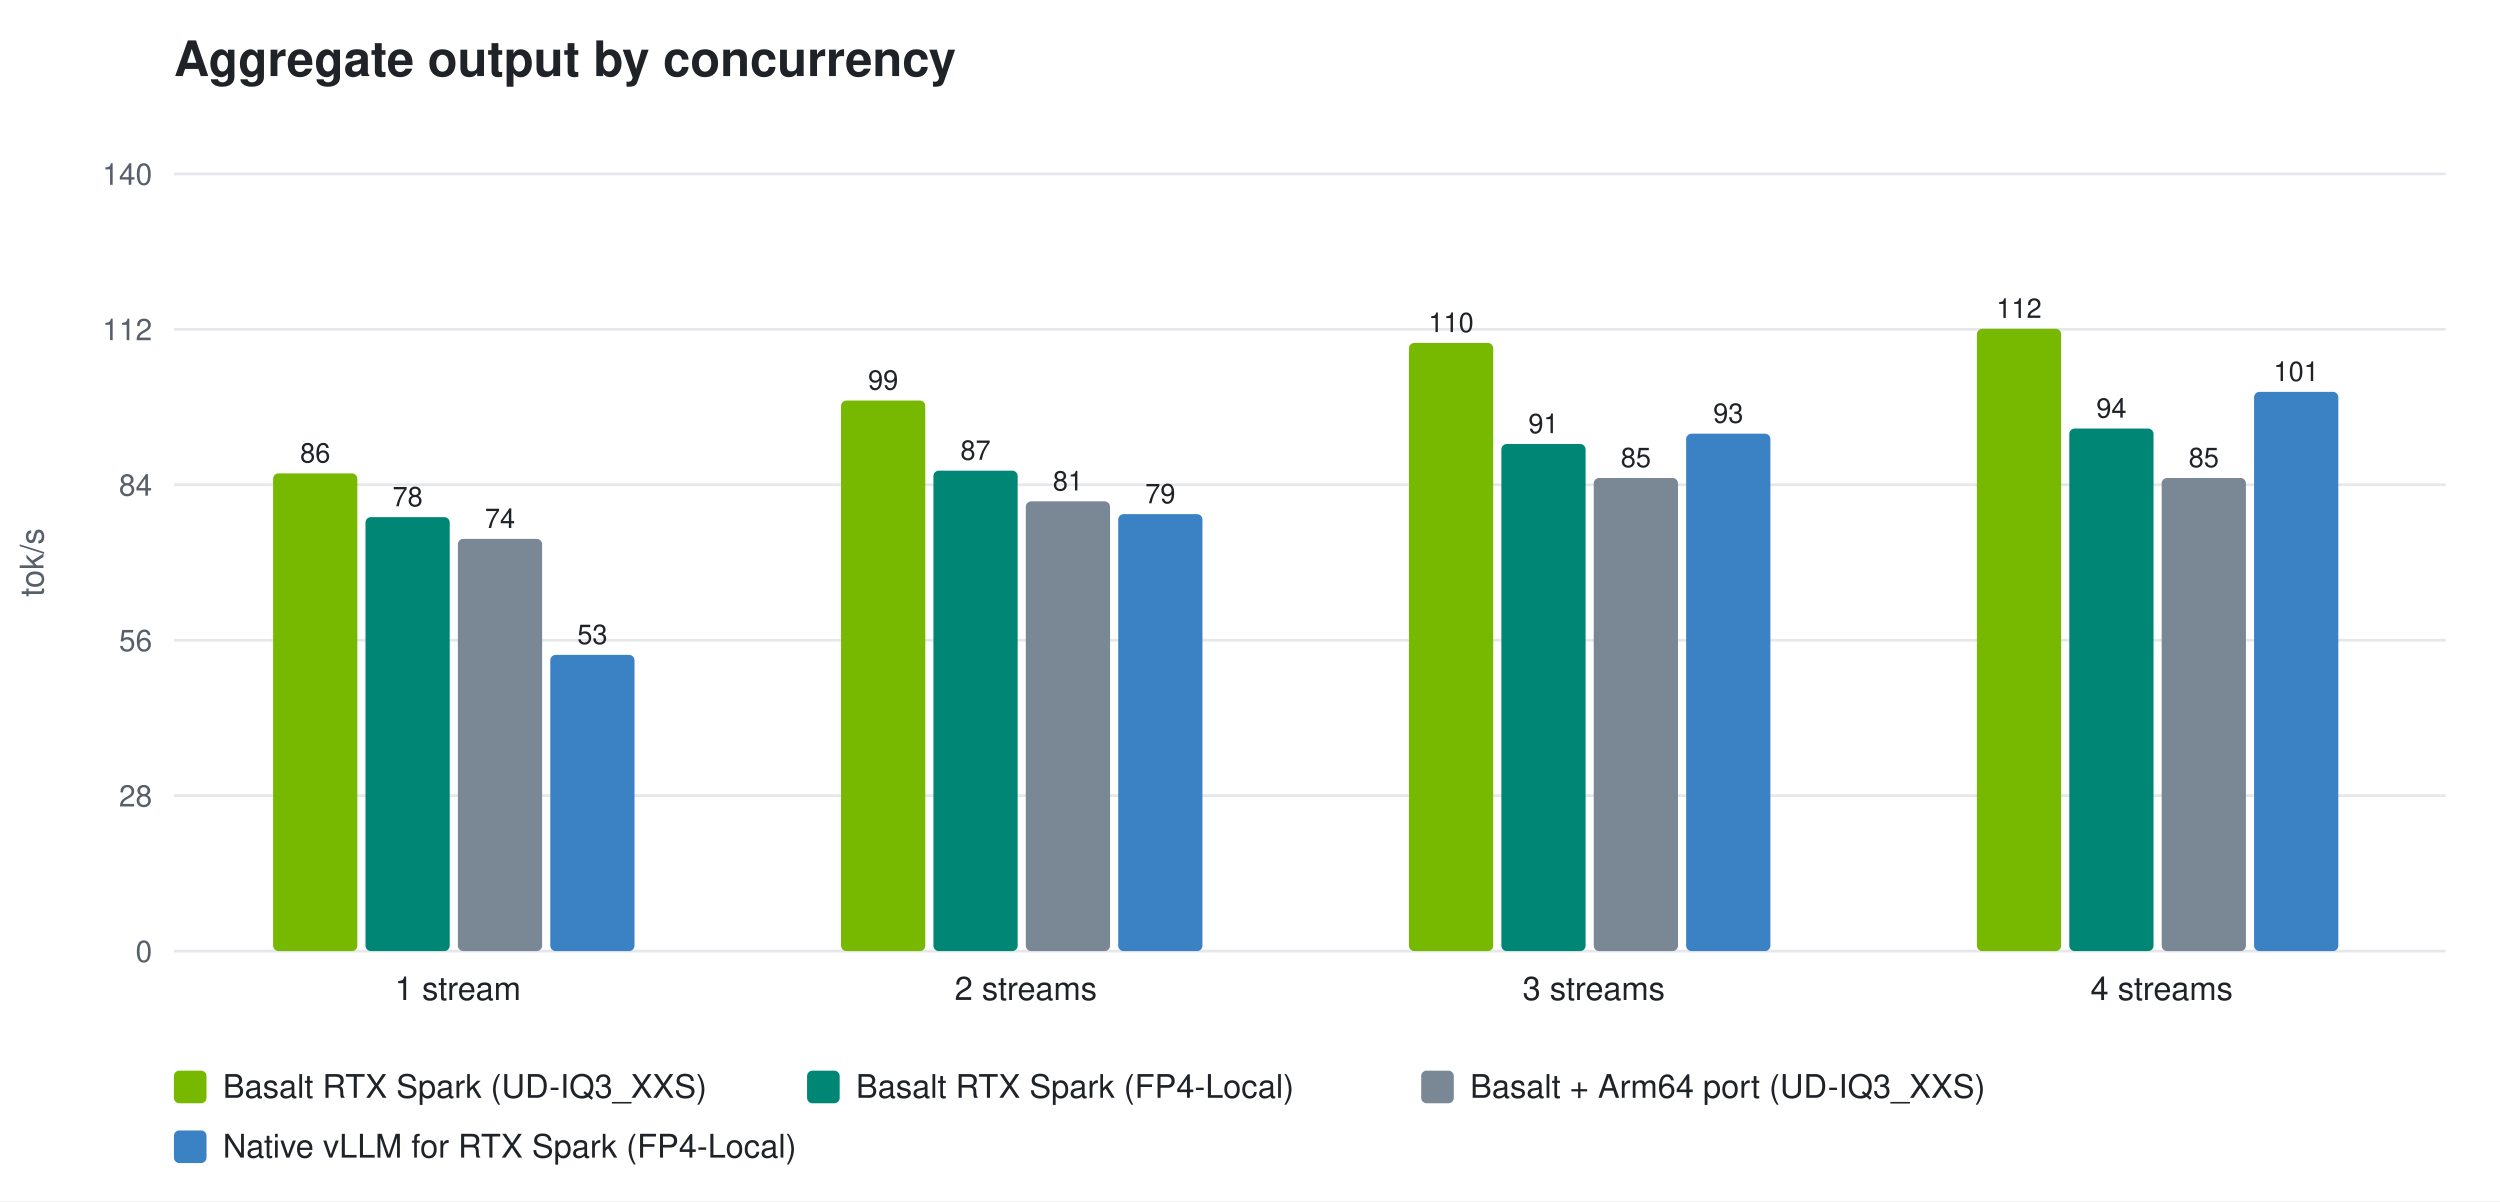
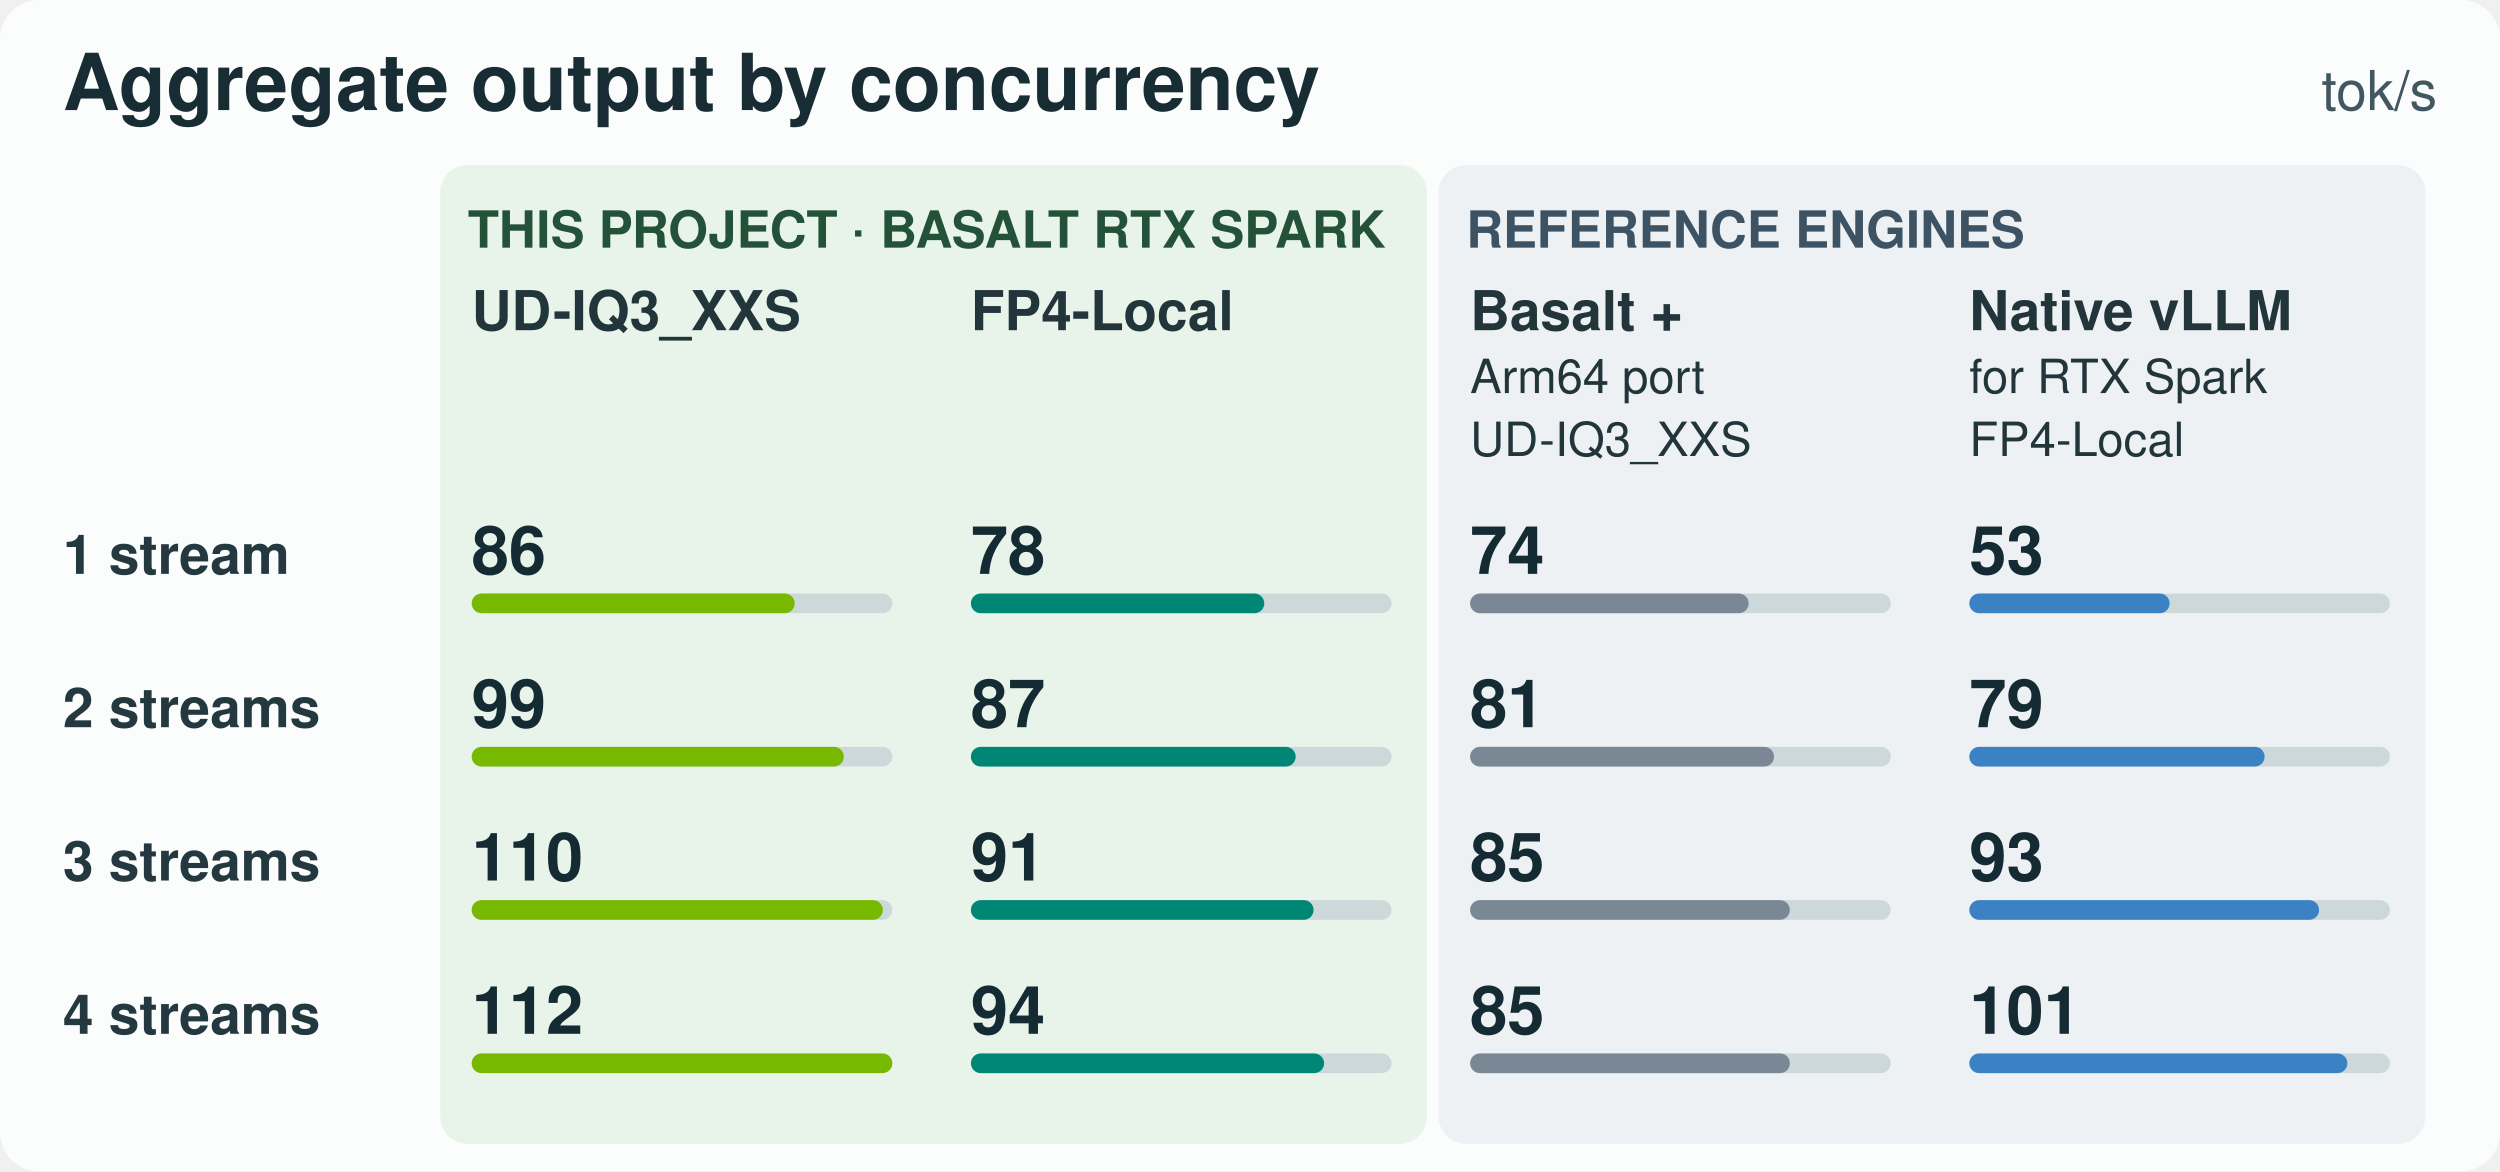
- <svg xmlns="http://www.w3.org/2000/svg" width="920" height="442" viewBox="0 0 920 442" font-family="Segoe UI, Helvetica, Arial, sans-serif">
-   <rect width="920" height="442" fill="#ffffff" />
-   <text x="64" y="28" font-size="18" font-weight="600" fill="#1f2328">Aggregate output by concurrency</text>
-   <line x1="64" y1="350.0" x2="900" y2="350.0" stroke="#e5e7eb" />
-   <text x="56" y="354.0" font-size="11" text-anchor="end" fill="#57606a">0</text>
-   <line x1="64" y1="292.8" x2="900" y2="292.8" stroke="#e5e7eb" />
-   <text x="56" y="296.8" font-size="11" text-anchor="end" fill="#57606a">28</text>
-   <line x1="64" y1="235.6" x2="900" y2="235.6" stroke="#e5e7eb" />
-   <text x="56" y="239.6" font-size="11" text-anchor="end" fill="#57606a">56</text>
-   <line x1="64" y1="178.4" x2="900" y2="178.4" stroke="#e5e7eb" />
-   <text x="56" y="182.4" font-size="11" text-anchor="end" fill="#57606a">84</text>
-   <line x1="64" y1="121.2" x2="900" y2="121.2" stroke="#e5e7eb" />
-   <text x="56" y="125.2" font-size="11" text-anchor="end" fill="#57606a">112</text>
-   <line x1="64" y1="64.0" x2="900" y2="64.0" stroke="#e5e7eb" />
-   <text x="56" y="68.0" font-size="11" text-anchor="end" fill="#57606a">140</text>
-   <text x="16" y="207" font-size="12" fill="#57606a" transform="rotate(-90 16 207)" text-anchor="middle">tok/s</text>
-   <rect x="100.5" y="174.2" width="31.0" height="175.8" rx="2" fill="#76B900" />
-   <text x="116.0" y="170.2" font-size="10" text-anchor="middle" fill="#1f2328">86</text>
-   <rect x="134.5" y="190.3" width="31.0" height="159.7" rx="2" fill="#008675" />
-   <text x="150.0" y="186.3" font-size="10" text-anchor="middle" fill="#1f2328">78</text>
-   <rect x="168.5" y="198.3" width="31.0" height="151.7" rx="2" fill="#7A8794" />
-   <text x="184.0" y="194.3" font-size="10" text-anchor="middle" fill="#1f2328">74</text>
-   <rect x="202.5" y="241.0" width="31.0" height="109.0" rx="2" fill="#3B82C4" />
-   <text x="218.0" y="237.0" font-size="10" text-anchor="middle" fill="#1f2328">53</text>
-   <text x="168.5" y="368" font-size="12" text-anchor="middle" fill="#1f2328">1 stream</text>
-   <rect x="309.5" y="147.4" width="31.0" height="202.6" rx="2" fill="#76B900" />
-   <text x="325.0" y="143.4" font-size="10" text-anchor="middle" fill="#1f2328">99</text>
-   <rect x="343.5" y="173.2" width="31.0" height="176.8" rx="2" fill="#008675" />
-   <text x="359.0" y="169.2" font-size="10" text-anchor="middle" fill="#1f2328">87</text>
-   <rect x="377.5" y="184.5" width="31.0" height="165.5" rx="2" fill="#7A8794" />
-   <text x="393.0" y="180.5" font-size="10" text-anchor="middle" fill="#1f2328">81</text>
-   <rect x="411.5" y="189.2" width="31.0" height="160.8" rx="2" fill="#3B82C4" />
-   <text x="427.0" y="185.2" font-size="10" text-anchor="middle" fill="#1f2328">79</text>
-   <text x="377.5" y="368" font-size="12" text-anchor="middle" fill="#1f2328">2 streams</text>
-   <rect x="518.5" y="126.2" width="31.0" height="223.8" rx="2" fill="#76B900" />
-   <text x="534.0" y="122.2" font-size="10" text-anchor="middle" fill="#1f2328">110</text>
-   <rect x="552.5" y="163.4" width="31.0" height="186.6" rx="2" fill="#008675" />
-   <text x="568.0" y="159.4" font-size="10" text-anchor="middle" fill="#1f2328">91</text>
-   <rect x="586.5" y="175.9" width="31.0" height="174.1" rx="2" fill="#7A8794" />
-   <text x="602.0" y="171.9" font-size="10" text-anchor="middle" fill="#1f2328">85</text>
-   <rect x="620.5" y="159.6" width="31.0" height="190.4" rx="2" fill="#3B82C4" />
-   <text x="636.0" y="155.6" font-size="10" text-anchor="middle" fill="#1f2328">93</text>
-   <text x="586.5" y="368" font-size="12" text-anchor="middle" fill="#1f2328">3 streams</text>
-   <rect x="727.5" y="121.0" width="31.0" height="229.0" rx="2" fill="#76B900" />
-   <text x="743.0" y="117.0" font-size="10" text-anchor="middle" fill="#1f2328">112</text>
-   <rect x="761.5" y="157.7" width="31.0" height="192.3" rx="2" fill="#008675" />
-   <text x="777.0" y="153.7" font-size="10" text-anchor="middle" fill="#1f2328">94</text>
-   <rect x="795.5" y="175.9" width="31.0" height="174.1" rx="2" fill="#7A8794" />
-   <text x="811.0" y="171.9" font-size="10" text-anchor="middle" fill="#1f2328">85</text>
-   <rect x="829.5" y="144.2" width="31.0" height="205.8" rx="2" fill="#3B82C4" />
-   <text x="845.0" y="140.2" font-size="10" text-anchor="middle" fill="#1f2328">101</text>
-   <text x="795.5" y="368" font-size="12" text-anchor="middle" fill="#1f2328">4 streams</text>
-   <rect x="64" y="394" width="12" height="12" rx="2" fill="#76B900" />
-   <text x="82" y="404" font-size="12" fill="#1f2328">Basalt RTX Spark (UD-IQ3_XXS)</text>
-   <rect x="297" y="394" width="12" height="12" rx="2" fill="#008675" />
-   <text x="315" y="404" font-size="12" fill="#1f2328">Basalt RTX Spark (FP4-Local)</text>
-   <rect x="523" y="394" width="12" height="12" rx="2" fill="#7A8794" />
-   <text x="541" y="404" font-size="12" fill="#1f2328">Basalt + Arm64 port (UD-IQ3_XXS)</text>
-   <rect x="64" y="416" width="12" height="12" rx="2" fill="#3B82C4" />
-   <text x="82" y="426" font-size="12" fill="#1f2328">Native vLLM for RTX Spark (FP4-Local)</text>
+ <svg xmlns="http://www.w3.org/2000/svg" width="636" height="298" viewBox="0 0 636 298" role="img" aria-labelledby="title desc" font-family="Segoe UI, Helvetica, Arial, sans-serif">
+   <rect width="636" height="298" rx="10" fill="#fbfcfc" />
+   <text x="16" y="28" font-size="20" font-weight="700" fill="#182c33">Aggregate output by concurrency</text>
+   <text x="620" y="28" font-size="14" text-anchor="end" fill="#435760">tok/s</text>
+   <rect x="112" y="42" width="251" height="249" rx="7" fill="#e8f4e9" />
+   <text x="119" y="63" font-size="13" font-weight="700" fill="#245239">THIS PROJECT · BASALT RTX SPARK</text>
+   <rect x="366" y="42" width="251" height="249" rx="7" fill="#edf1f4" />
+   <text x="373" y="63" font-size="13" font-weight="700" fill="#3d5363">REFERENCE ENGINES</text>
+   <text x="120" y="84" font-size="14" font-weight="600" fill="#22353b">UD-IQ3_XXS</text>
+   <text x="120" y="146" font-size="17" font-weight="600" fill="#152b33">86</text>
+   <rect x="120" y="151" width="107" height="5" rx="2.5" fill="#cdd8db" />
+   <rect x="120" y="151" width="82.17" height="5" rx="2.5" fill="#76B900" />
+   <text x="120" y="185" font-size="17" font-weight="600" fill="#152b33">99</text>
+   <rect x="120" y="190" width="107" height="5" rx="2.5" fill="#cdd8db" />
+   <rect x="120" y="190" width="94.66" height="5" rx="2.5" fill="#76B900" />
+   <text x="120" y="224" font-size="17" font-weight="600" fill="#152b33">110</text>
+   <rect x="120" y="229" width="107" height="5" rx="2.5" fill="#cdd8db" />
+   <rect x="120" y="229" width="104.59" height="5" rx="2.5" fill="#76B900" />
+   <text x="120" y="263" font-size="17" font-weight="600" fill="#152b33">112</text>
+   <rect x="120" y="268" width="107" height="5" rx="2.5" fill="#cdd8db" />
+   <rect x="120" y="268" width="107.00" height="5" rx="2.5" fill="#76B900" />
+   <text x="247" y="84" font-size="14" font-weight="600" fill="#22353b">FP4-Local</text>
+   <text x="247" y="146" font-size="17" font-weight="600" fill="#152b33">78</text>
+   <rect x="247" y="151" width="107" height="5" rx="2.5" fill="#cdd8db" />
+   <rect x="247" y="151" width="74.63" height="5" rx="2.5" fill="#008675" />
+   <text x="247" y="185" font-size="17" font-weight="600" fill="#152b33">87</text>
+   <rect x="247" y="190" width="107" height="5" rx="2.5" fill="#cdd8db" />
+   <rect x="247" y="190" width="82.62" height="5" rx="2.5" fill="#008675" />
+   <text x="247" y="224" font-size="17" font-weight="600" fill="#152b33">91</text>
+   <rect x="247" y="229" width="107" height="5" rx="2.5" fill="#cdd8db" />
+   <rect x="247" y="229" width="87.17" height="5" rx="2.5" fill="#008675" />
+   <text x="247" y="263" font-size="17" font-weight="600" fill="#152b33">94</text>
+   <rect x="247" y="268" width="107" height="5" rx="2.5" fill="#cdd8db" />
+   <rect x="247" y="268" width="89.85" height="5" rx="2.5" fill="#008675" />
+   <text x="374" y="84" font-size="14" font-weight="600" fill="#22353b">Basalt +</text>
+   <text x="374" y="100" font-size="12" font-weight="400" fill="#22353b">Arm64 port</text>
+   <text x="374" y="116" font-size="12" font-weight="400" fill="#22353b">UD-IQ3_XXS</text>
+   <text x="374" y="146" font-size="17" font-weight="600" fill="#152b33">74</text>
+   <rect x="374" y="151" width="107" height="5" rx="2.5" fill="#cdd8db" />
+   <rect x="374" y="151" width="70.86" height="5" rx="2.5" fill="#7A8794" />
+   <text x="374" y="185" font-size="17" font-weight="600" fill="#152b33">81</text>
+   <rect x="374" y="190" width="107" height="5" rx="2.5" fill="#cdd8db" />
+   <rect x="374" y="190" width="77.32" height="5" rx="2.5" fill="#7A8794" />
+   <text x="374" y="224" font-size="17" font-weight="600" fill="#152b33">85</text>
+   <rect x="374" y="229" width="107" height="5" rx="2.5" fill="#cdd8db" />
+   <rect x="374" y="229" width="81.33" height="5" rx="2.5" fill="#7A8794" />
+   <text x="374" y="263" font-size="17" font-weight="600" fill="#152b33">85</text>
+   <rect x="374" y="268" width="107" height="5" rx="2.5" fill="#cdd8db" />
+   <rect x="374" y="268" width="81.35" height="5" rx="2.5" fill="#7A8794" />
+   <text x="501" y="84" font-size="14" font-weight="600" fill="#22353b">Native vLLM</text>
+   <text x="501" y="100" font-size="12" font-weight="400" fill="#22353b">for RTX Spark</text>
+   <text x="501" y="116" font-size="12" font-weight="400" fill="#22353b">FP4-Local</text>
+   <text x="501" y="146" font-size="17" font-weight="600" fill="#152b33">53</text>
+   <rect x="501" y="151" width="107" height="5" rx="2.5" fill="#cdd8db" />
+   <rect x="501" y="151" width="50.95" height="5" rx="2.5" fill="#3B82C4" />
+   <text x="501" y="185" font-size="17" font-weight="600" fill="#152b33">79</text>
+   <rect x="501" y="190" width="107" height="5" rx="2.5" fill="#cdd8db" />
+   <rect x="501" y="190" width="75.12" height="5" rx="2.5" fill="#3B82C4" />
+   <text x="501" y="224" font-size="17" font-weight="600" fill="#152b33">93</text>
+   <rect x="501" y="229" width="107" height="5" rx="2.5" fill="#cdd8db" />
+   <rect x="501" y="229" width="88.97" height="5" rx="2.5" fill="#3B82C4" />
+   <text x="501" y="263" font-size="17" font-weight="600" fill="#152b33">101</text>
+   <rect x="501" y="268" width="107" height="5" rx="2.5" fill="#cdd8db" />
+   <rect x="501" y="268" width="96.17" height="5" rx="2.5" fill="#3B82C4" />
+   <text x="16" y="146" font-size="14" font-weight="600" fill="#243840">1 stream</text>
+   <text x="16" y="185" font-size="14" font-weight="600" fill="#243840">2 streams</text>
+   <text x="16" y="224" font-size="14" font-weight="600" fill="#243840">3 streams</text>
+   <text x="16" y="263" font-size="14" font-weight="600" fill="#243840">4 streams</text>
</svg>
